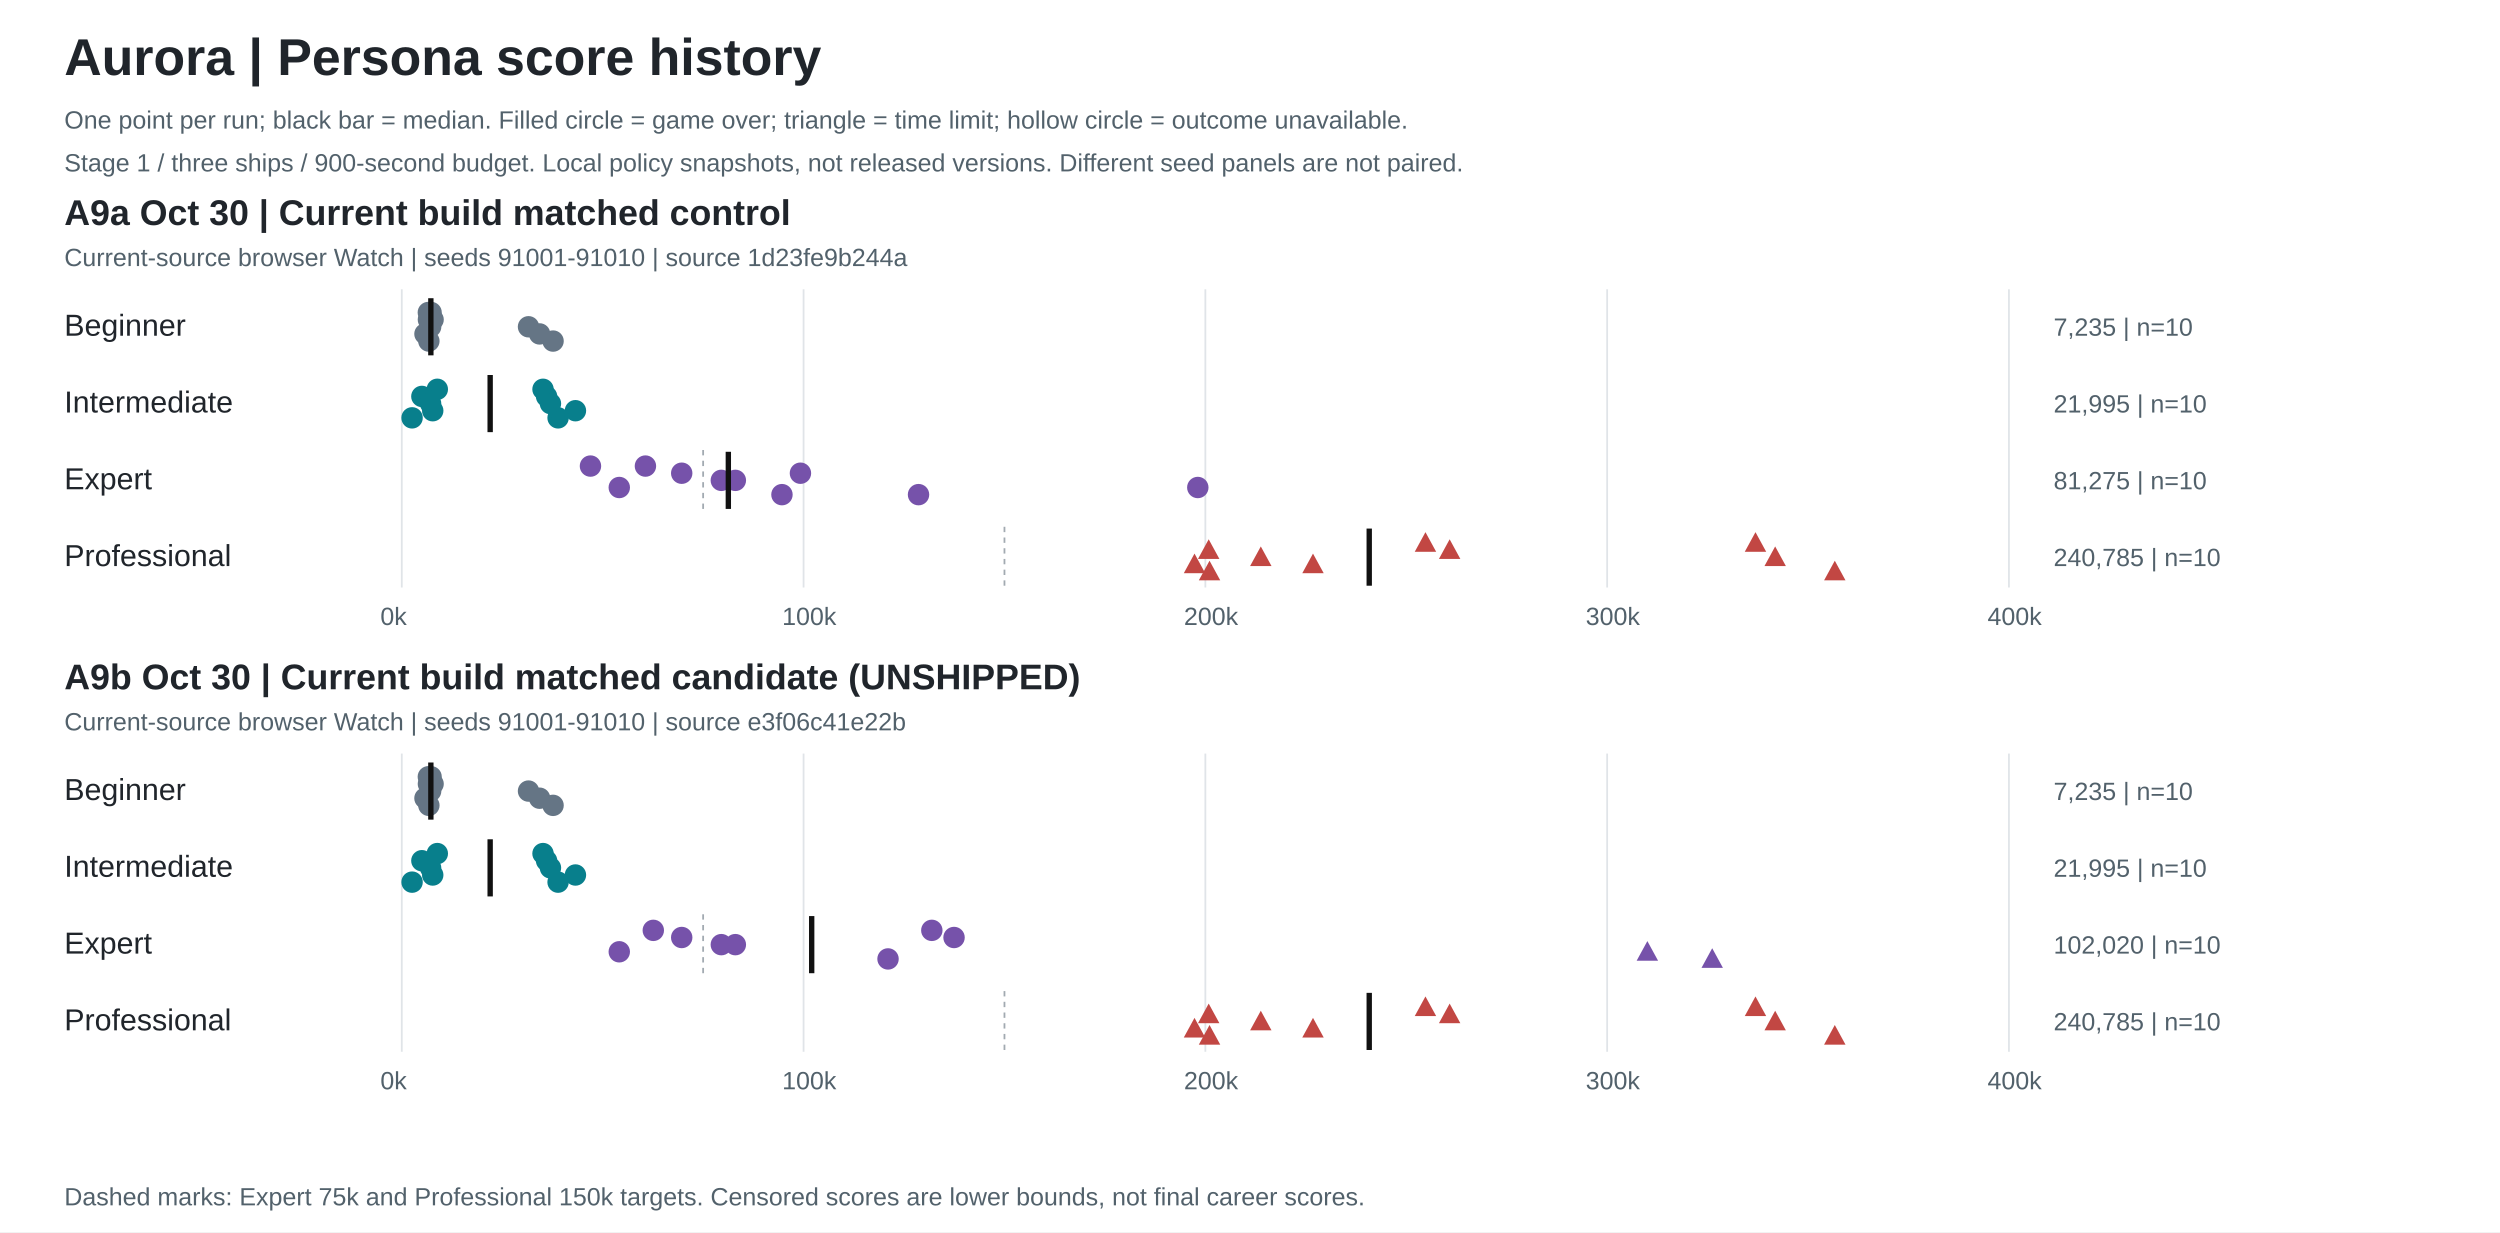
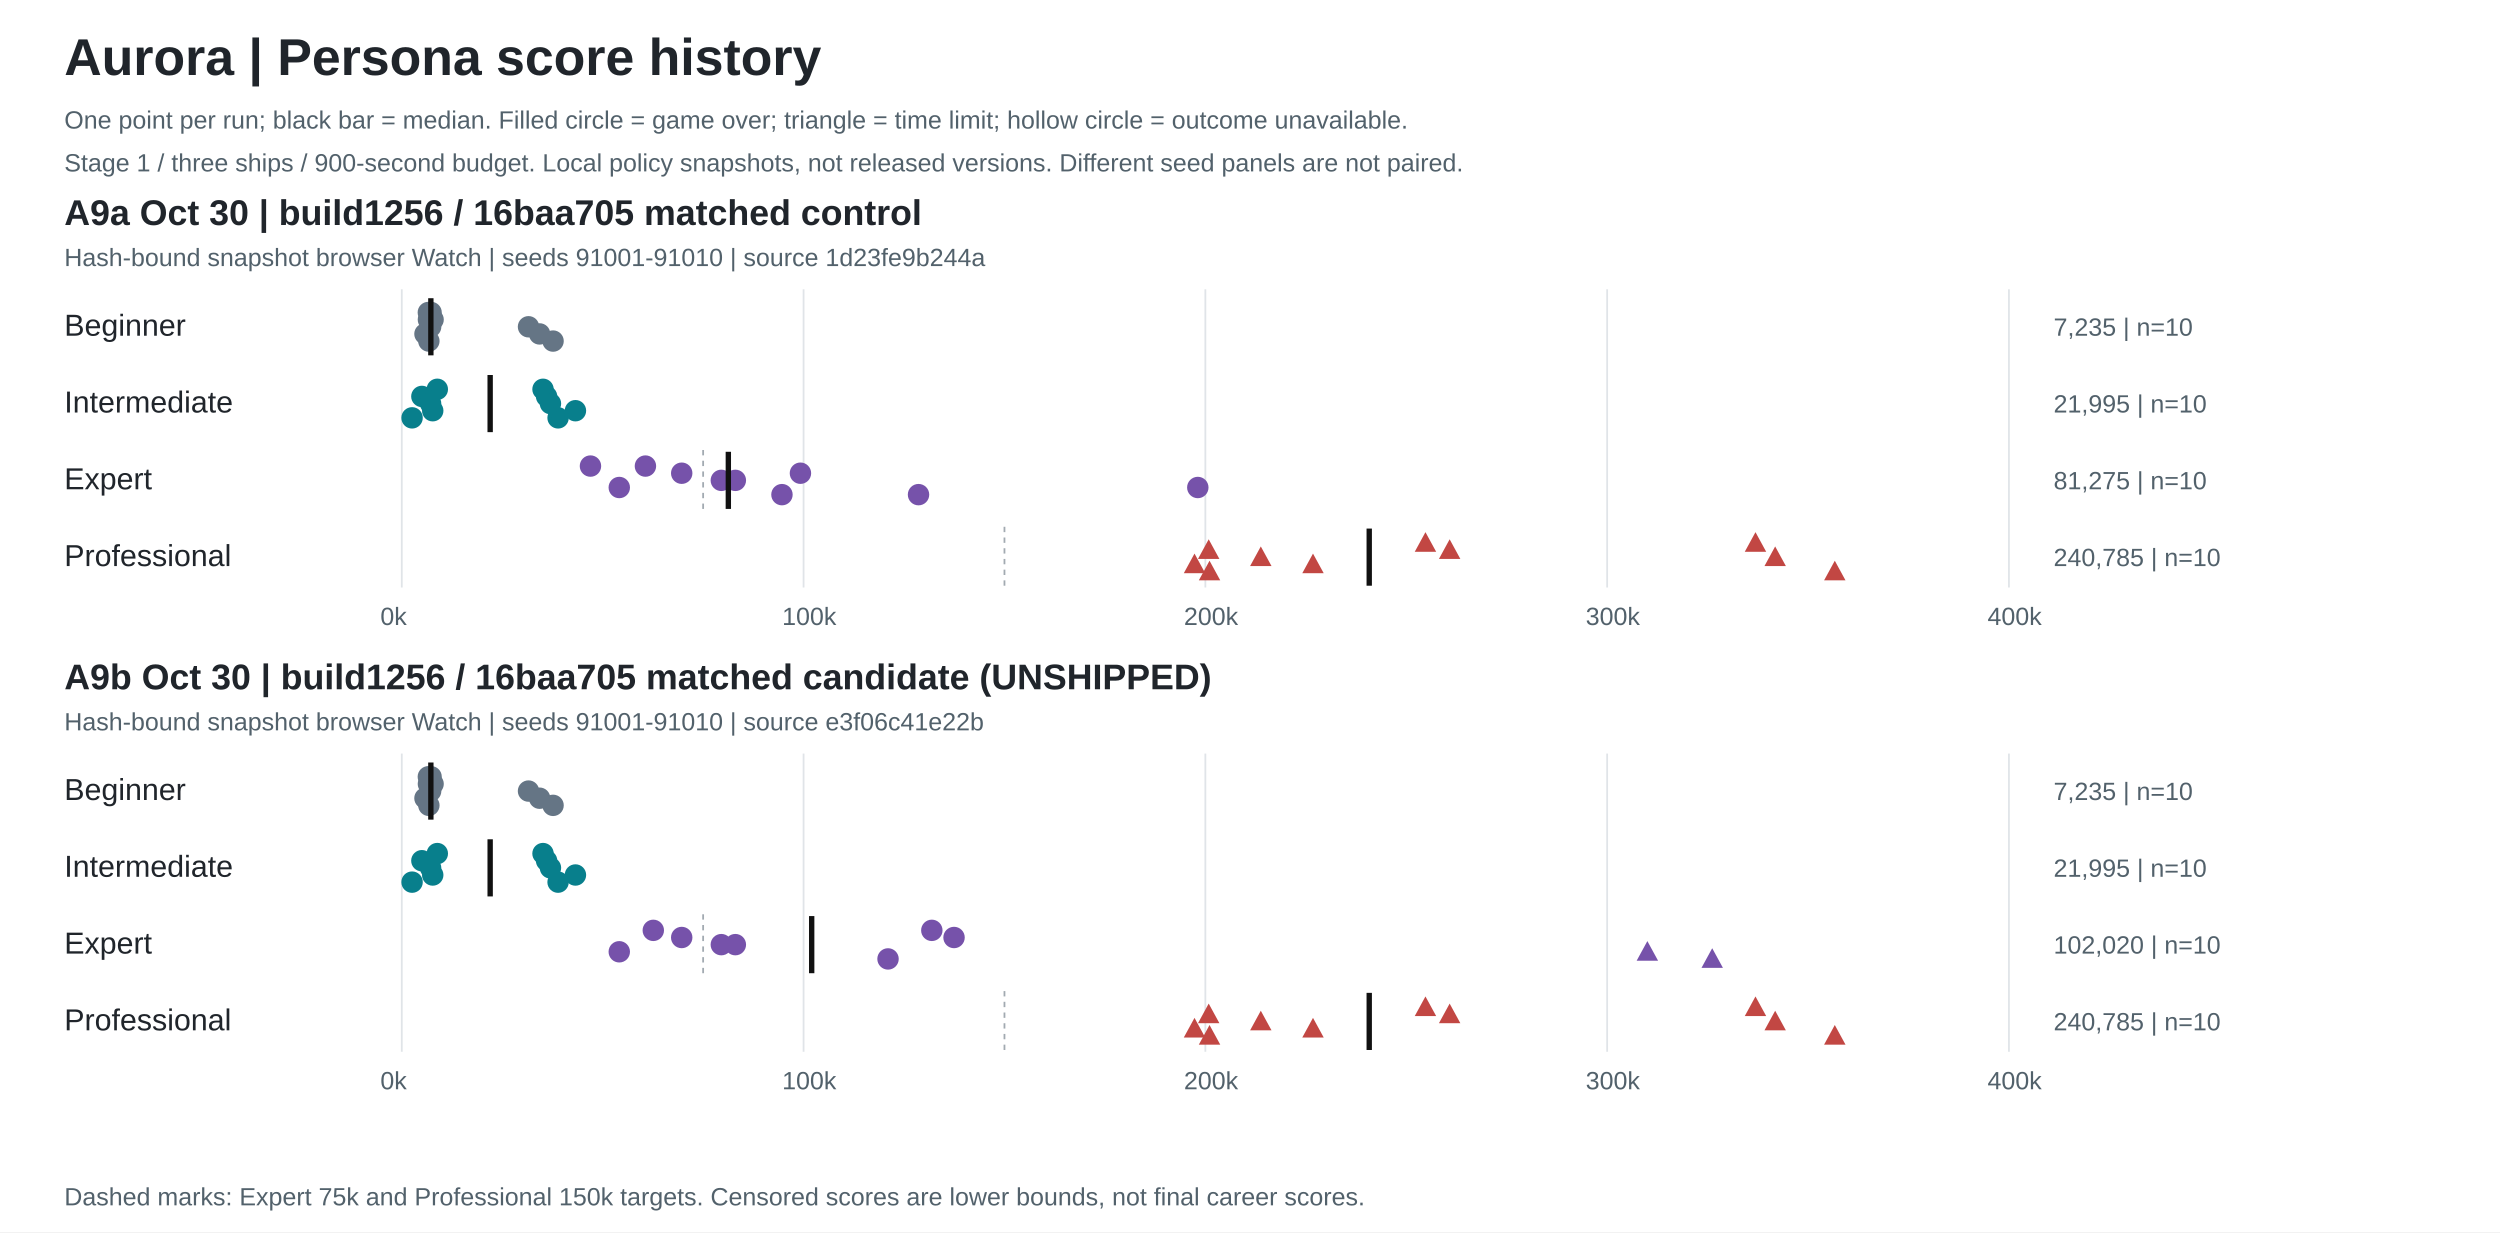
<svg xmlns="http://www.w3.org/2000/svg" width="1400" height="690" viewBox="0 0 1400 690" role="img">
  <rect width="100%" height="100%" fill="#ffffff" />
  <style>text{font-family:Arial,sans-serif;fill:#20252b;font-size:17px}.small{font-size:14px;fill:#52616b}.title{font-size:29px;font-weight:bold}.heading{font-size:20px;font-weight:bold}</style>
  <text x="36" y="42" class="title">Aurora | Persona score history</text>
  <text x="36" y="72" class="small">One point per run; black bar = median. Filled circle = game over; triangle = time limit; hollow circle = outcome unavailable.</text>
  <text x="36" y="96" class="small">Stage 1 / three ships / 900-second budget. Local policy snapshots, not released versions. Different seed panels are not paired.</text>
-   <text x="36" y="126" class="heading">A9a  Oct 30 | Current build matched control</text>
-   <text x="36" y="149" class="small">Current-source browser Watch | seeds 91001-91010 | source 1d23fe9b244a</text>
+   <text x="36" y="126" class="heading">A9a  Oct 30 | build1256 / 16baa705 matched control</text>
+   <text x="36" y="149" class="small">Hash-bound snapshot browser Watch | seeds 91001-91010 | source 1d23fe9b244a</text>
  <path d="M225 162V329" stroke="#e0e4e8" />
  <text x="213" y="350" class="small">0k</text>
  <path d="M450 162V329" stroke="#e0e4e8" />
  <text x="438" y="350" class="small">100k</text>
  <path d="M675 162V329" stroke="#e0e4e8" />
  <text x="663" y="350" class="small">200k</text>
  <path d="M900 162V329" stroke="#e0e4e8" />
  <text x="888" y="350" class="small">300k</text>
  <path d="M1125 162V329" stroke="#e0e4e8" />
  <text x="1113" y="350" class="small">400k</text>
  <text x="36" y="188" class="">Beginner</text>
  <circle cx="239.873" cy="175" r="5" fill="#657585" stroke="#657585" stroke-width="2" />
  <circle cx="239.917" cy="179" r="5" fill="#657585" stroke="#657585" stroke-width="2" />
  <circle cx="241.155" cy="183" r="5" fill="#657585" stroke="#657585" stroke-width="2" />
  <circle cx="237.982" cy="187" r="5" fill="#657585" stroke="#657585" stroke-width="2" />
  <circle cx="240.165" cy="191" r="5" fill="#657585" stroke="#657585" stroke-width="2" />
  <circle cx="241.403" cy="175" r="5" fill="#657585" stroke="#657585" stroke-width="2" />
  <circle cx="242.528" cy="179" r="5" fill="#657585" stroke="#657585" stroke-width="2" />
  <circle cx="295.965" cy="183" r="5" fill="#657585" stroke="#657585" stroke-width="2" />
  <circle cx="302.175" cy="187" r="5" fill="#657585" stroke="#657585" stroke-width="2" />
  <circle cx="309.712" cy="191" r="5" fill="#657585" stroke="#657585" stroke-width="2" />
  <path d="M241.279 167V199" stroke="#111111" stroke-width="3" />
  <text x="1150" y="188" class="small">7,235 | n=10</text>
  <text x="36" y="231" class="">Intermediate</text>
  <circle cx="244.89" cy="218" r="5" fill="#087f8c" stroke="#087f8c" stroke-width="2" />
  <circle cx="306.09" cy="222" r="5" fill="#087f8c" stroke="#087f8c" stroke-width="2" />
  <circle cx="308.25" cy="226" r="5" fill="#087f8c" stroke="#087f8c" stroke-width="2" />
  <circle cx="242.325" cy="230" r="5" fill="#087f8c" stroke="#087f8c" stroke-width="2" />
  <circle cx="230.76" cy="234" r="5" fill="#087f8c" stroke="#087f8c" stroke-width="2" />
  <circle cx="304.087" cy="218" r="5" fill="#087f8c" stroke="#087f8c" stroke-width="2" />
  <circle cx="236.25" cy="222" r="5" fill="#087f8c" stroke="#087f8c" stroke-width="2" />
  <circle cx="241.132" cy="226" r="5" fill="#087f8c" stroke="#087f8c" stroke-width="2" />
  <circle cx="322.245" cy="230" r="5" fill="#087f8c" stroke="#087f8c" stroke-width="2" />
  <circle cx="312.525" cy="234" r="5" fill="#087f8c" stroke="#087f8c" stroke-width="2" />
  <path d="M274.489 210V242" stroke="#111111" stroke-width="3" />
  <text x="1150" y="231" class="small">21,995 | n=10</text>
  <text x="36" y="274" class="">Expert</text>
  <path d="M393.75 252V286" stroke="#a2aab1" stroke-dasharray="3 3" />
  <circle cx="330.66" cy="261" r="5" fill="#7652aa" stroke="#7652aa" stroke-width="2" />
  <circle cx="448.245" cy="265" r="5" fill="#7652aa" stroke="#7652aa" stroke-width="2" />
  <circle cx="403.942" cy="269" r="5" fill="#7652aa" stroke="#7652aa" stroke-width="2" />
  <circle cx="346.793" cy="273" r="5" fill="#7652aa" stroke="#7652aa" stroke-width="2" />
  <circle cx="514.372" cy="277" r="5" fill="#7652aa" stroke="#7652aa" stroke-width="2" />
  <circle cx="361.44" cy="261" r="5" fill="#7652aa" stroke="#7652aa" stroke-width="2" />
  <circle cx="381.757" cy="265" r="5" fill="#7652aa" stroke="#7652aa" stroke-width="2" />
  <circle cx="411.795" cy="269" r="5" fill="#7652aa" stroke="#7652aa" stroke-width="2" />
  <circle cx="670.77" cy="273" r="5" fill="#7652aa" stroke="#7652aa" stroke-width="2" />
  <circle cx="437.895" cy="277" r="5" fill="#7652aa" stroke="#7652aa" stroke-width="2" />
  <path d="M407.869 253V285" stroke="#111111" stroke-width="3" />
  <text x="1150" y="274" class="small">81,275 | n=10</text>
  <text x="36" y="317" class="">Professional</text>
  <path d="M562.5 295V329" stroke="#a2aab1" stroke-dasharray="3 3" />
  <path d="M798.255 298l-6 11h12z" fill="#c24743" />
  <path d="M676.868 302l-6 11h12z" fill="#c24743" />
  <path d="M994.095 306l-6 11h12z" fill="#c24743" />
  <path d="M735.278 310l-6 11h12z" fill="#c24743" />
  <path d="M677.34 314l-6 11h12z" fill="#c24743" />
  <path d="M983.07 298l-6 11h12z" fill="#c24743" />
  <path d="M811.8 302l-6 11h12z" fill="#c24743" />
  <path d="M706.05 306l-6 11h12z" fill="#c24743" />
  <path d="M668.925 310l-6 11h12z" fill="#c24743" />
  <path d="M1027.485 314l-6 11h12z" fill="#c24743" />
  <path d="M766.766 296V328" stroke="#111111" stroke-width="3" />
  <text x="1150" y="317" class="small">240,785 | n=10</text>
-   <text x="36" y="386" class="heading">A9b  Oct 30 | Current build matched candidate (UNSHIPPED)</text>
-   <text x="36" y="409" class="small">Current-source browser Watch | seeds 91001-91010 | source e3f06c41e22b</text>
+   <text x="36" y="386" class="heading">A9b  Oct 30 | build1256 / 16baa705 matched candidate (UNSHIPPED)</text>
+   <text x="36" y="409" class="small">Hash-bound snapshot browser Watch | seeds 91001-91010 | source e3f06c41e22b</text>
  <path d="M225 422V589" stroke="#e0e4e8" />
  <text x="213" y="610" class="small">0k</text>
  <path d="M450 422V589" stroke="#e0e4e8" />
  <text x="438" y="610" class="small">100k</text>
  <path d="M675 422V589" stroke="#e0e4e8" />
  <text x="663" y="610" class="small">200k</text>
  <path d="M900 422V589" stroke="#e0e4e8" />
  <text x="888" y="610" class="small">300k</text>
  <path d="M1125 422V589" stroke="#e0e4e8" />
  <text x="1113" y="610" class="small">400k</text>
  <text x="36" y="448" class="">Beginner</text>
  <circle cx="239.873" cy="435" r="5" fill="#657585" stroke="#657585" stroke-width="2" />
  <circle cx="239.917" cy="439" r="5" fill="#657585" stroke="#657585" stroke-width="2" />
  <circle cx="241.155" cy="443" r="5" fill="#657585" stroke="#657585" stroke-width="2" />
  <circle cx="237.982" cy="447" r="5" fill="#657585" stroke="#657585" stroke-width="2" />
  <circle cx="240.165" cy="451" r="5" fill="#657585" stroke="#657585" stroke-width="2" />
  <circle cx="241.403" cy="435" r="5" fill="#657585" stroke="#657585" stroke-width="2" />
  <circle cx="242.528" cy="439" r="5" fill="#657585" stroke="#657585" stroke-width="2" />
  <circle cx="295.965" cy="443" r="5" fill="#657585" stroke="#657585" stroke-width="2" />
  <circle cx="302.175" cy="447" r="5" fill="#657585" stroke="#657585" stroke-width="2" />
  <circle cx="309.712" cy="451" r="5" fill="#657585" stroke="#657585" stroke-width="2" />
  <path d="M241.279 427V459" stroke="#111111" stroke-width="3" />
  <text x="1150" y="448" class="small">7,235 | n=10</text>
  <text x="36" y="491" class="">Intermediate</text>
  <circle cx="244.89" cy="478" r="5" fill="#087f8c" stroke="#087f8c" stroke-width="2" />
  <circle cx="306.09" cy="482" r="5" fill="#087f8c" stroke="#087f8c" stroke-width="2" />
  <circle cx="308.25" cy="486" r="5" fill="#087f8c" stroke="#087f8c" stroke-width="2" />
  <circle cx="242.325" cy="490" r="5" fill="#087f8c" stroke="#087f8c" stroke-width="2" />
  <circle cx="230.76" cy="494" r="5" fill="#087f8c" stroke="#087f8c" stroke-width="2" />
  <circle cx="304.087" cy="478" r="5" fill="#087f8c" stroke="#087f8c" stroke-width="2" />
  <circle cx="236.25" cy="482" r="5" fill="#087f8c" stroke="#087f8c" stroke-width="2" />
  <circle cx="241.132" cy="486" r="5" fill="#087f8c" stroke="#087f8c" stroke-width="2" />
  <circle cx="322.245" cy="490" r="5" fill="#087f8c" stroke="#087f8c" stroke-width="2" />
  <circle cx="312.525" cy="494" r="5" fill="#087f8c" stroke="#087f8c" stroke-width="2" />
  <path d="M274.489 470V502" stroke="#111111" stroke-width="3" />
  <text x="1150" y="491" class="small">21,995 | n=10</text>
  <text x="36" y="534" class="">Expert</text>
  <path d="M393.75 512V546" stroke="#a2aab1" stroke-dasharray="3 3" />
  <circle cx="521.82" cy="521" r="5" fill="#7652aa" stroke="#7652aa" stroke-width="2" />
  <circle cx="534.263" cy="525" r="5" fill="#7652aa" stroke="#7652aa" stroke-width="2" />
  <circle cx="403.942" cy="529" r="5" fill="#7652aa" stroke="#7652aa" stroke-width="2" />
  <circle cx="346.793" cy="533" r="5" fill="#7652aa" stroke="#7652aa" stroke-width="2" />
  <path d="M958.837 531l-6 11h12z" fill="#7652aa" />
  <circle cx="365.85" cy="521" r="5" fill="#7652aa" stroke="#7652aa" stroke-width="2" />
  <circle cx="381.757" cy="525" r="5" fill="#7652aa" stroke="#7652aa" stroke-width="2" />
  <circle cx="411.795" cy="529" r="5" fill="#7652aa" stroke="#7652aa" stroke-width="2" />
  <path d="M922.522 527l-6 11h12z" fill="#7652aa" />
  <circle cx="497.295" cy="537" r="5" fill="#7652aa" stroke="#7652aa" stroke-width="2" />
  <path d="M454.545 513V545" stroke="#111111" stroke-width="3" />
  <text x="1150" y="534" class="small">102,020 | n=10</text>
  <text x="36" y="577" class="">Professional</text>
  <path d="M562.5 555V589" stroke="#a2aab1" stroke-dasharray="3 3" />
  <path d="M798.255 558l-6 11h12z" fill="#c24743" />
  <path d="M676.868 562l-6 11h12z" fill="#c24743" />
  <path d="M994.095 566l-6 11h12z" fill="#c24743" />
  <path d="M735.278 570l-6 11h12z" fill="#c24743" />
  <path d="M677.34 574l-6 11h12z" fill="#c24743" />
  <path d="M983.07 558l-6 11h12z" fill="#c24743" />
  <path d="M811.8 562l-6 11h12z" fill="#c24743" />
  <path d="M706.05 566l-6 11h12z" fill="#c24743" />
  <path d="M668.925 570l-6 11h12z" fill="#c24743" />
  <path d="M1027.485 574l-6 11h12z" fill="#c24743" />
  <path d="M766.766 556V588" stroke="#111111" stroke-width="3" />
  <text x="1150" y="577" class="small">240,785 | n=10</text>
  <text x="36" y="675" class="small">Dashed marks: Expert 75k and Professional 150k targets. Censored scores are lower bounds, not final career scores.</text>
</svg>
